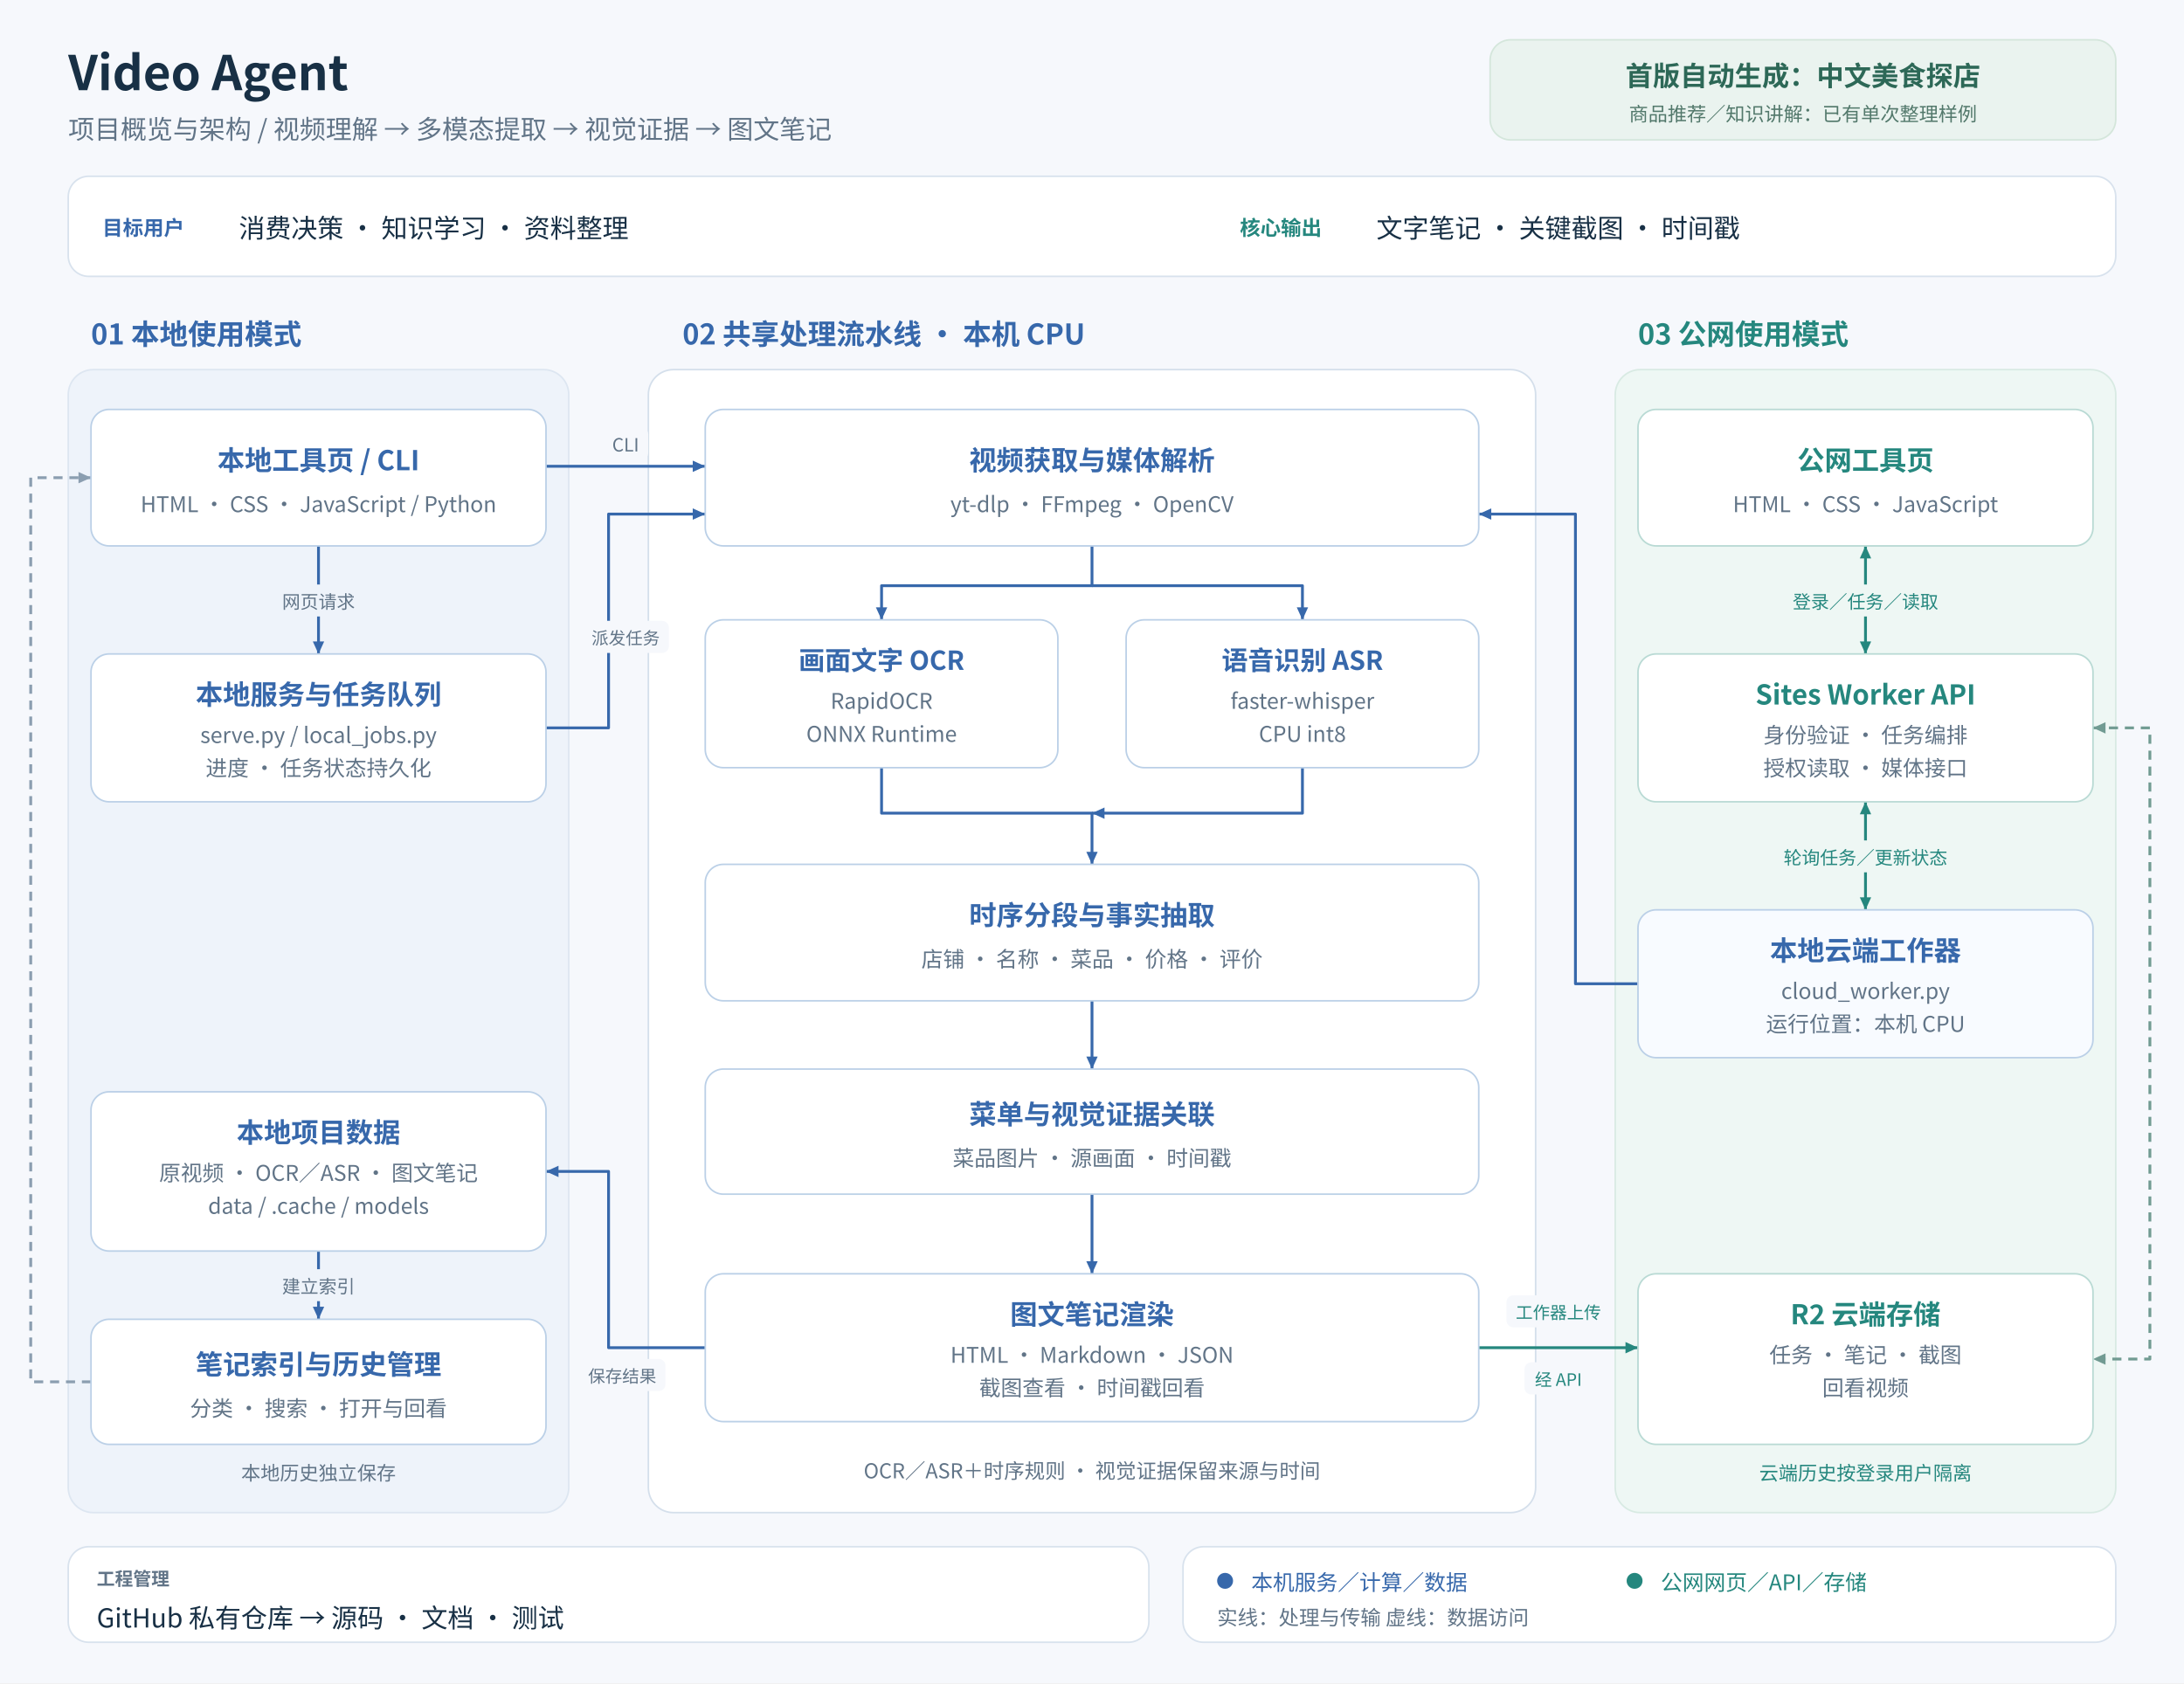
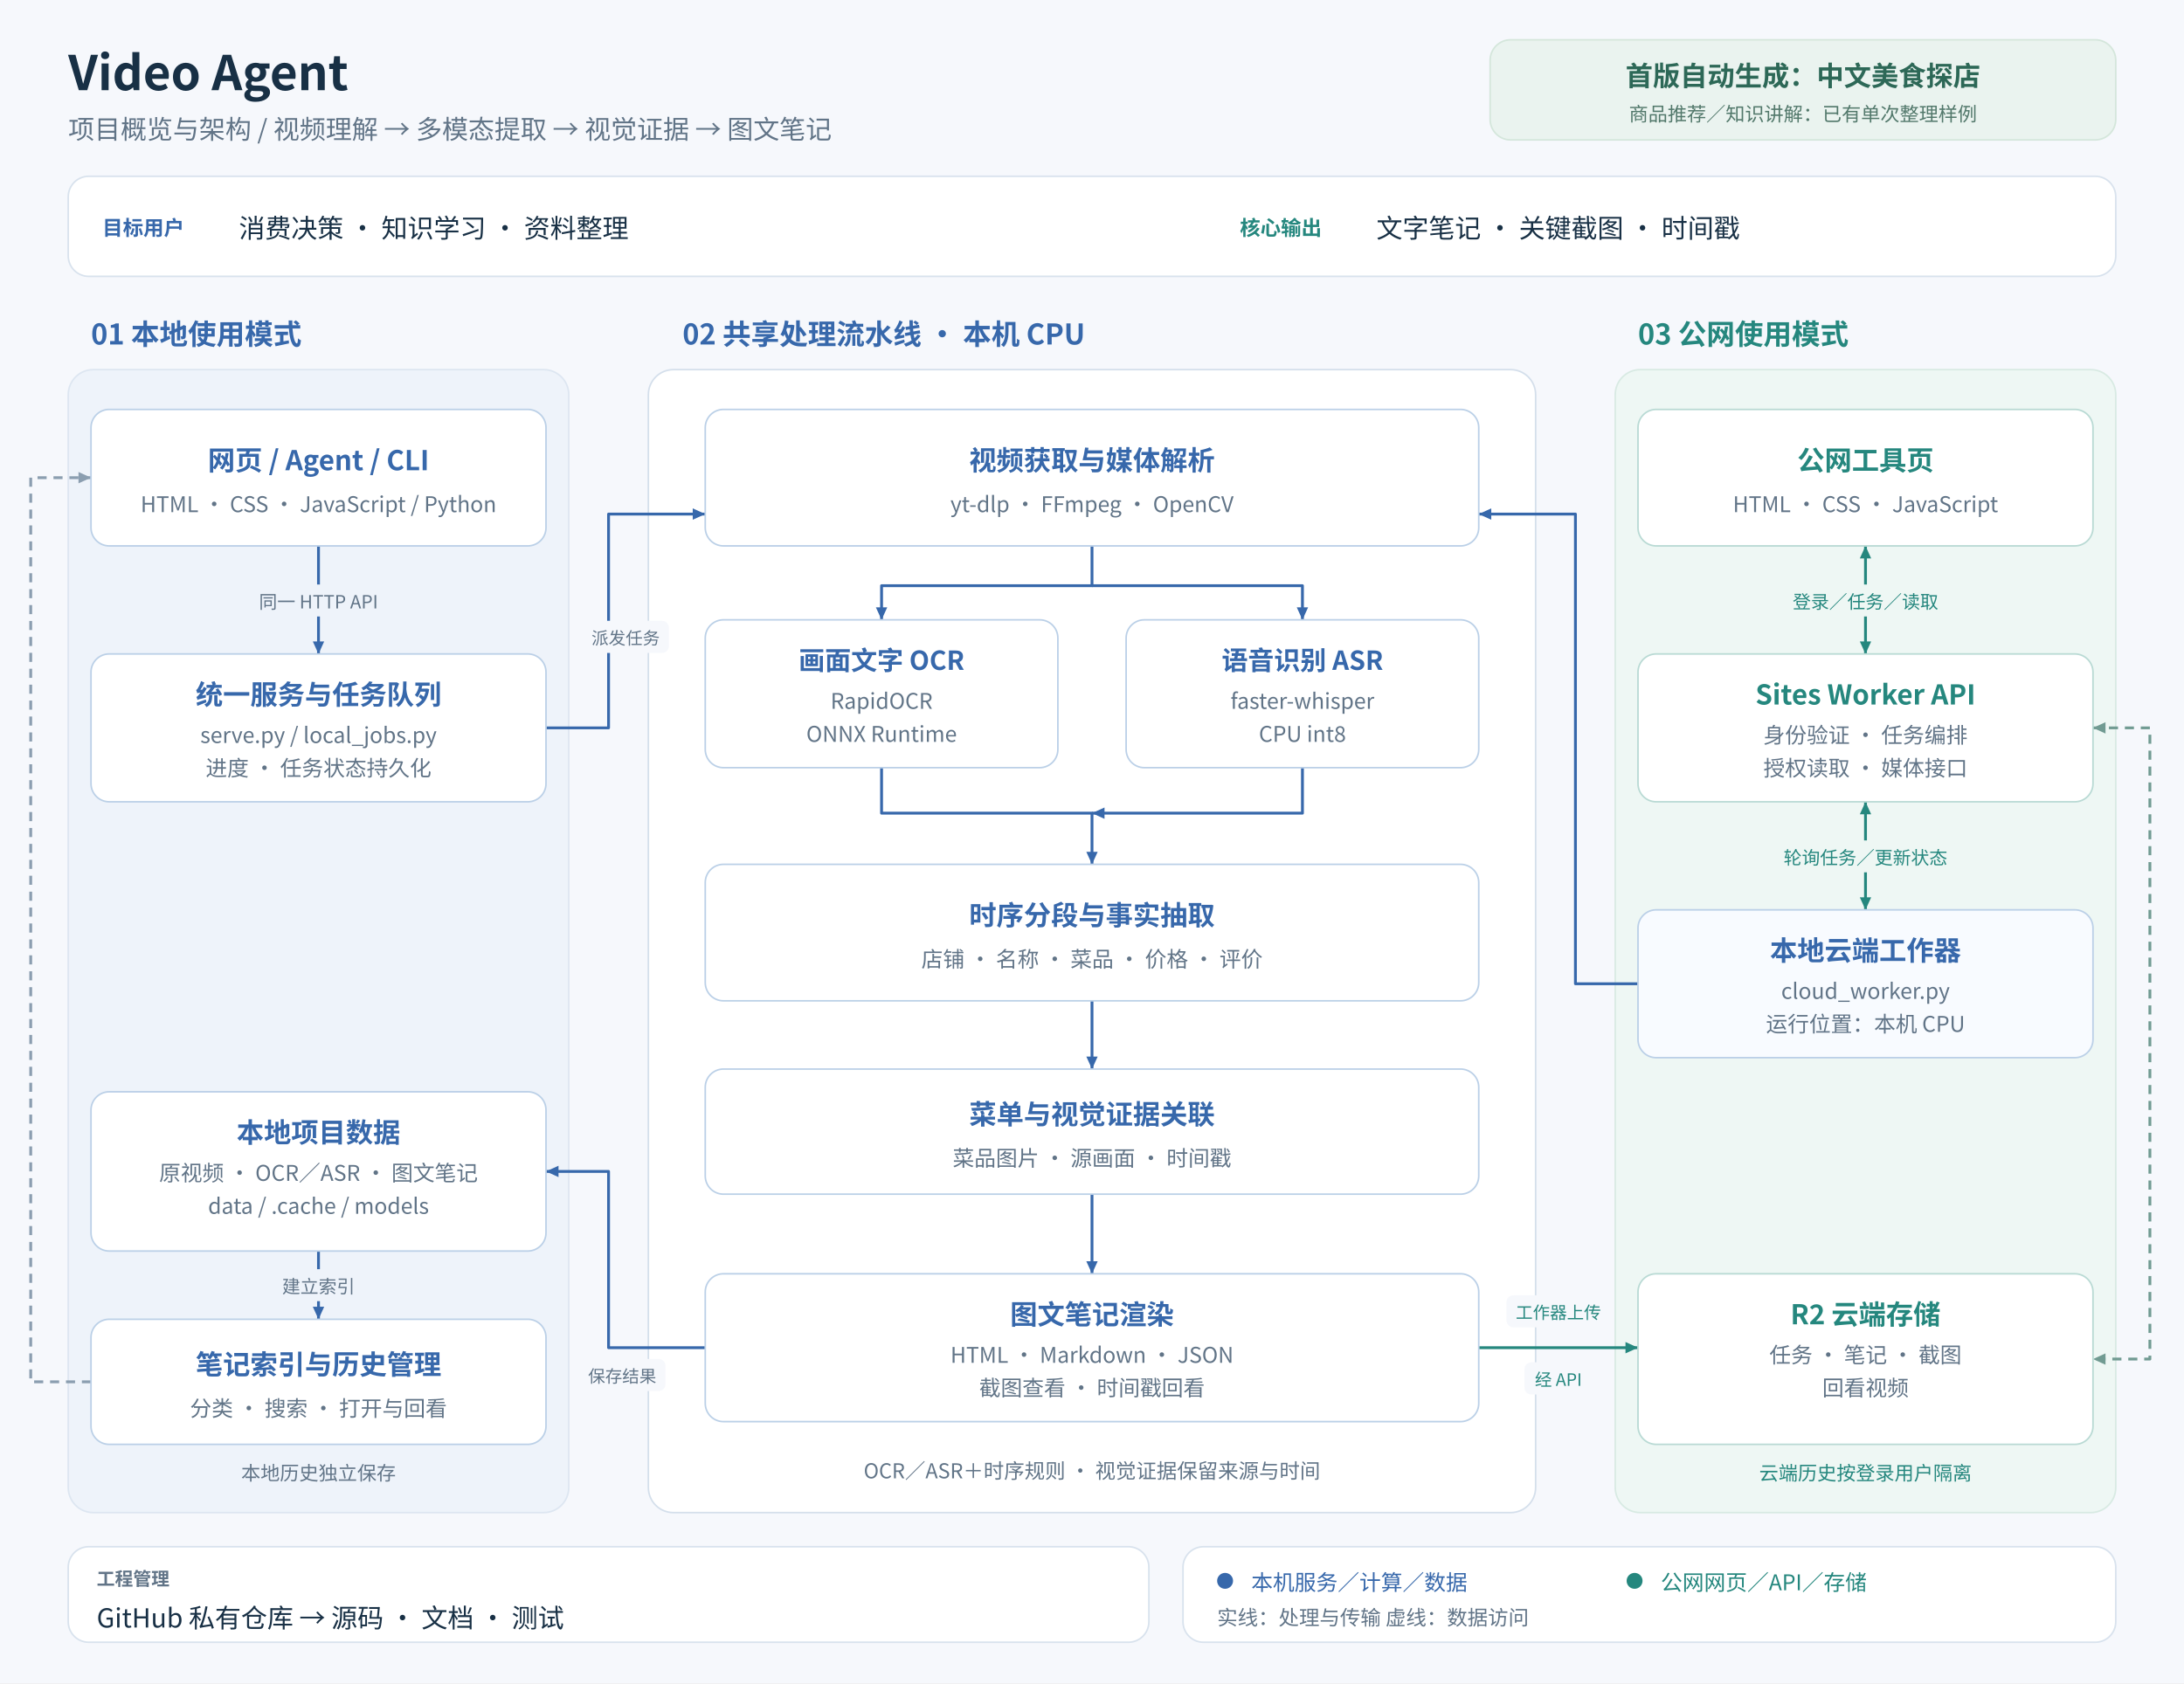
<svg xmlns="http://www.w3.org/2000/svg" width="1920" height="1480" viewBox="0 0 1920 1480" role="img" aria-labelledby="title desc">
  <rect width="1920" height="1480" fill="#f6f8fc" />
  <text x="60" y="61" fill="#183045" font-family="Microsoft YaHei,Noto Sans CJK SC,sans-serif" font-size="42" font-weight="700" text-anchor="start" dominant-baseline="central">Video Agent</text>
  <text x="60" y="112" fill="#617487" font-family="Microsoft YaHei,Noto Sans CJK SC,sans-serif" font-size="23" font-weight="400" text-anchor="start" dominant-baseline="central">项目概览与架构  /  视频理解 → 多模态提取 → 视觉证据 → 图文笔记</text>
  <rect x="1310" y="35" width="550" height="88" rx="18" fill="#eaf3ef" stroke="#d4e6db" stroke-width="1.4" />
  <text x="1585" y="65" fill="#2d6857" font-family="Microsoft YaHei,Noto Sans CJK SC,sans-serif" font-size="24" font-weight="700" text-anchor="middle" dominant-baseline="central">首版自动生成：中文美食探店</text>
  <text x="1585" y="99" fill="#52786b" font-family="Microsoft YaHei,Noto Sans CJK SC,sans-serif" font-size="17" font-weight="400" text-anchor="middle" dominant-baseline="central">商品推荐／知识讲解：已有单次整理样例</text>
  <rect x="60" y="155" width="1800" height="88" rx="18" fill="#ffffff" stroke="#d8e2ed" stroke-width="1.4" />
  <text x="90" y="199" fill="#3768ab" font-family="Microsoft YaHei,Noto Sans CJK SC,sans-serif" font-size="18" font-weight="700" text-anchor="start" dominant-baseline="central">目标用户</text>
  <text x="210" y="199" fill="#183045" font-family="Microsoft YaHei,Noto Sans CJK SC,sans-serif" font-size="23" font-weight="400" text-anchor="start" dominant-baseline="central">消费决策 · 知识学习 · 资料整理</text>
  <text x="1090" y="199" fill="#25877e" font-family="Microsoft YaHei,Noto Sans CJK SC,sans-serif" font-size="18" font-weight="700" text-anchor="start" dominant-baseline="central">核心输出</text>
  <text x="1210" y="199" fill="#183045" font-family="Microsoft YaHei,Noto Sans CJK SC,sans-serif" font-size="23" font-weight="400" text-anchor="start" dominant-baseline="central">文字笔记 · 关键截图 · 时间戳</text>
  <text x="80" y="292" fill="#3768ab" font-family="Microsoft YaHei,Noto Sans CJK SC,sans-serif" font-size="25" font-weight="700" text-anchor="start" dominant-baseline="central">01  本地使用模式</text>
  <text x="600" y="292" fill="#3768ab" font-family="Microsoft YaHei,Noto Sans CJK SC,sans-serif" font-size="25" font-weight="700" text-anchor="start" dominant-baseline="central">02  共享处理流水线 · 本机 CPU</text>
  <text x="1440" y="292" fill="#25877e" font-family="Microsoft YaHei,Noto Sans CJK SC,sans-serif" font-size="25" font-weight="700" text-anchor="start" dominant-baseline="central">03  公网使用模式</text>
  <rect x="60" y="325" width="440" height="1005" rx="22" fill="#eef3fa" stroke="#dde6f1" stroke-width="1.4" />
  <rect x="570" y="325" width="780" height="1005" rx="22" fill="#ffffff" stroke="#d4dfeb" stroke-width="1.4" />
  <rect x="1420" y="325" width="440" height="1005" rx="22" fill="#eef7f4" stroke="#d8eae3" stroke-width="1.4" />
  <polyline points="280,480 280,575" fill="none" stroke="#3768ab" stroke-width="2.5" stroke-linejoin="round" />
  <polygon points="280.00,575.00 285.00,564.00 275.00,564.00" fill="#3768ab" />
-   <rect x="240.0" y="514" width="80.0" height="28" rx="6" fill="#eef3fa" stroke="#eef3fa" stroke-width="0.2" />
-   <text x="280" y="528" fill="#617487" font-family="Microsoft YaHei,Noto Sans CJK SC,sans-serif" font-size="16" font-weight="400" text-anchor="middle" dominant-baseline="central">网页请求</text>
-   <polyline points="480,410 620,410" fill="none" stroke="#3768ab" stroke-width="2.5" stroke-linejoin="round" />
-   <polygon points="620.00,410.00 609.00,405.00 609.00,415.00" fill="#3768ab" />
-   <rect x="530.191" y="376" width="39.617" height="28" rx="6" fill="#f6f8fc" stroke="#f6f8fc" stroke-width="0.2" />
-   <text x="550" y="390" fill="#617487" font-family="Microsoft YaHei,Noto Sans CJK SC,sans-serif" font-size="16" font-weight="400" text-anchor="middle" dominant-baseline="central">CLI</text>
+   <rect x="217.973" y="514" width="124.055" height="28" rx="6" fill="#eef3fa" stroke="#eef3fa" stroke-width="0.2" />
+   <text x="280" y="528" fill="#617487" font-family="Microsoft YaHei,Noto Sans CJK SC,sans-serif" font-size="16" font-weight="400" text-anchor="middle" dominant-baseline="central">同一 HTTP API</text>
  <polyline points="480,640 535,640 535,452 620,452" fill="none" stroke="#3768ab" stroke-width="2.5" stroke-linejoin="round" />
  <polygon points="620.00,452.00 609.00,447.00 609.00,457.00" fill="#3768ab" />
  <rect x="512.0" y="546" width="76.0" height="28" rx="6" fill="#f6f8fc" stroke="#f6f8fc" stroke-width="0.2" />
  <text x="550" y="560" fill="#617487" font-family="Microsoft YaHei,Noto Sans CJK SC,sans-serif" font-size="15" font-weight="400" text-anchor="middle" dominant-baseline="central">派发任务</text>
  <polyline points="960,480 960,515 775,515 775,545" fill="none" stroke="#3768ab" stroke-width="2.5" stroke-linejoin="round" />
  <polygon points="775.00,545.00 780.00,534.00 770.00,534.00" fill="#3768ab" />
  <polyline points="960,515 1145,515 1145,545" fill="none" stroke="#3768ab" stroke-width="2.5" stroke-linejoin="round" />
  <polygon points="1145.00,545.00 1150.00,534.00 1140.00,534.00" fill="#3768ab" />
  <polyline points="775,675 775,715 960,715 960,760" fill="none" stroke="#3768ab" stroke-width="2.5" stroke-linejoin="round" />
  <polygon points="960.00,760.00 965.00,749.00 955.00,749.00" fill="#3768ab" />
  <polyline points="1145,675 1145,715 960,715" fill="none" stroke="#3768ab" stroke-width="2.5" stroke-linejoin="round" />
  <polygon points="960.00,715.00 971.00,720.00 971.00,710.00" fill="#3768ab" />
  <polyline points="960,880 960,940" fill="none" stroke="#3768ab" stroke-width="2.5" stroke-linejoin="round" />
  <polygon points="960.00,940.00 965.00,929.00 955.00,929.00" fill="#3768ab" />
  <polyline points="960,1050 960,1120" fill="none" stroke="#3768ab" stroke-width="2.5" stroke-linejoin="round" />
  <polygon points="960.00,1120.00 965.00,1109.00 955.00,1109.00" fill="#3768ab" />
  <polyline points="620,1185 535,1185 535,1030 480,1030" fill="none" stroke="#3768ab" stroke-width="2.5" stroke-linejoin="round" />
  <polygon points="480.00,1030.00 491.00,1035.00 491.00,1025.00" fill="#3768ab" />
  <rect x="509.0" y="1195" width="76.0" height="28" rx="6" fill="#f6f8fc" stroke="#f6f8fc" stroke-width="0.2" />
  <text x="547" y="1209" fill="#617487" font-family="Microsoft YaHei,Noto Sans CJK SC,sans-serif" font-size="15" font-weight="400" text-anchor="middle" dominant-baseline="central">保存结果</text>
  <polyline points="280,1100 280,1160" fill="none" stroke="#3768ab" stroke-width="2.5" stroke-linejoin="round" />
  <polygon points="280.00,1160.00 285.00,1149.00 275.00,1149.00" fill="#3768ab" />
  <rect x="240.0" y="1116" width="80.0" height="28" rx="6" fill="#eef3fa" stroke="#eef3fa" stroke-width="0.2" />
  <text x="280" y="1130" fill="#617487" font-family="Microsoft YaHei,Noto Sans CJK SC,sans-serif" font-size="16" font-weight="400" text-anchor="middle" dominant-baseline="central">建立索引</text>
  <polyline points="80,1215 27,1215 27,420 80,420" fill="none" stroke="#8b9eb0" stroke-width="2.5" stroke-linejoin="round" stroke-dasharray="8 6" />
  <polygon points="80.00,420.00 69.00,415.00 69.00,425.00" fill="#8b9eb0" />
  <rect x="204.0" y="1280" width="152.0" height="28" rx="6" fill="#eef3fa" stroke="#eef3fa" stroke-width="0.2" />
  <text x="280" y="1294" fill="#617487" font-family="Microsoft YaHei,Noto Sans CJK SC,sans-serif" font-size="17" font-weight="400" text-anchor="middle" dominant-baseline="central">本地历史独立保存</text>
  <polyline points="1640,480 1640,575" fill="none" stroke="#25877e" stroke-width="2.5" stroke-linejoin="round" />
  <polygon points="1640.00,575.00 1645.00,564.00 1635.00,564.00" fill="#25877e" />
  <polygon points="1640.00,480.00 1635.00,491.00 1645.00,491.00" fill="#25877e" />
  <rect x="1568.0" y="514" width="144.0" height="28" rx="6" fill="#eef7f4" stroke="#eef7f4" stroke-width="0.2" />
  <text x="1640" y="528" fill="#25877e" font-family="Microsoft YaHei,Noto Sans CJK SC,sans-serif" font-size="16" font-weight="400" text-anchor="middle" dominant-baseline="central">登录／任务／读取</text>
  <polyline points="1640,705 1640,800" fill="none" stroke="#25877e" stroke-width="2.5" stroke-linejoin="round" />
  <polygon points="1640.00,800.00 1645.00,789.00 1635.00,789.00" fill="#25877e" />
  <polygon points="1640.00,705.00 1635.00,716.00 1645.00,716.00" fill="#25877e" />
  <rect x="1560.0" y="739" width="160.0" height="28" rx="6" fill="#eef7f4" stroke="#eef7f4" stroke-width="0.2" />
  <text x="1640" y="753" fill="#25877e" font-family="Microsoft YaHei,Noto Sans CJK SC,sans-serif" font-size="16" font-weight="400" text-anchor="middle" dominant-baseline="central">轮询任务／更新状态</text>
  <polyline points="1440,865 1385,865 1385,452 1300,452" fill="none" stroke="#3768ab" stroke-width="2.5" stroke-linejoin="round" />
  <polygon points="1300.00,452.00 1311.00,457.00 1311.00,447.00" fill="#3768ab" />
  <polyline points="1300,1185 1440,1185" fill="none" stroke="#25877e" stroke-width="2.5" stroke-linejoin="round" />
  <polygon points="1440.00,1185.00 1429.00,1180.00 1429.00,1190.00" fill="#25877e" />
  <rect x="1324.5" y="1139" width="91.0" height="28" rx="6" fill="#f6f8fc" stroke="#f6f8fc" stroke-width="0.2" />
  <text x="1370" y="1153" fill="#25877e" font-family="Microsoft YaHei,Noto Sans CJK SC,sans-serif" font-size="15" font-weight="400" text-anchor="middle" dominant-baseline="central">工作器上传</text>
  <rect x="1340.211" y="1198" width="59.578" height="28" rx="6" fill="#f6f8fc" stroke="#f6f8fc" stroke-width="0.2" />
  <text x="1370" y="1212" fill="#25877e" font-family="Microsoft YaHei,Noto Sans CJK SC,sans-serif" font-size="15" font-weight="400" text-anchor="middle" dominant-baseline="central">经 API</text>
  <polyline points="1840,640 1890,640 1890,1195 1840,1195" fill="none" stroke="#719b92" stroke-width="2.5" stroke-linejoin="round" stroke-dasharray="8 6" />
  <polygon points="1840.00,1195.00 1851.00,1200.00 1851.00,1190.00" fill="#719b92" />
  <polygon points="1840.00,640.00 1851.00,645.00 1851.00,635.00" fill="#719b92" />
  <rect x="1538.5" y="1280" width="203.0" height="28" rx="6" fill="#eef7f4" stroke="#eef7f4" stroke-width="0.2" />
  <text x="1640" y="1294" fill="#25877e" font-family="Microsoft YaHei,Noto Sans CJK SC,sans-serif" font-size="17" font-weight="400" text-anchor="middle" dominant-baseline="central">云端历史按登录用户隔离</text>
  <rect x="80" y="360" width="400" height="120" rx="16" fill="#ffffff" stroke="#bbd0e7" stroke-width="1.4" />
-   <text x="280.0" y="403.0" fill="#3768ab" font-family="Microsoft YaHei,Noto Sans CJK SC,sans-serif" font-size="24" font-weight="700" text-anchor="middle" dominant-baseline="central">本地工具页 / CLI</text>
+   <text x="280.0" y="403.0" fill="#3768ab" font-family="Microsoft YaHei,Noto Sans CJK SC,sans-serif" font-size="24" font-weight="700" text-anchor="middle" dominant-baseline="central">网页 / Agent / CLI</text>
  <text x="280.0" y="442.0" fill="#617487" font-family="Microsoft YaHei,Noto Sans CJK SC,sans-serif" font-size="19" font-weight="400" text-anchor="middle" dominant-baseline="central">HTML · CSS · JavaScript / Python</text>
  <rect x="80" y="575" width="400" height="130" rx="16" fill="#ffffff" stroke="#bbd0e7" stroke-width="1.4" />
-   <text x="280.0" y="609" fill="#3768ab" font-family="Microsoft YaHei,Noto Sans CJK SC,sans-serif" font-size="24" font-weight="700" text-anchor="middle" dominant-baseline="central">本地服务与任务队列</text>
+   <text x="280.0" y="609" fill="#3768ab" font-family="Microsoft YaHei,Noto Sans CJK SC,sans-serif" font-size="24" font-weight="700" text-anchor="middle" dominant-baseline="central">统一服务与任务队列</text>
  <text x="280.0" y="645" fill="#617487" font-family="Microsoft YaHei,Noto Sans CJK SC,sans-serif" font-size="19" font-weight="400" text-anchor="middle" dominant-baseline="central">serve.py / local_jobs.py</text>
  <text x="280.0" y="674" fill="#617487" font-family="Microsoft YaHei,Noto Sans CJK SC,sans-serif" font-size="19" font-weight="400" text-anchor="middle" dominant-baseline="central">进度 · 任务状态持久化</text>
  <rect x="80" y="960" width="400" height="140" rx="16" fill="#ffffff" stroke="#bbd0e7" stroke-width="1.4" />
  <text x="280.0" y="994" fill="#3768ab" font-family="Microsoft YaHei,Noto Sans CJK SC,sans-serif" font-size="24" font-weight="700" text-anchor="middle" dominant-baseline="central">本地项目数据</text>
  <text x="280.0" y="1030" fill="#617487" font-family="Microsoft YaHei,Noto Sans CJK SC,sans-serif" font-size="19" font-weight="400" text-anchor="middle" dominant-baseline="central">原视频 · OCR／ASR · 图文笔记</text>
  <text x="280.0" y="1059" fill="#617487" font-family="Microsoft YaHei,Noto Sans CJK SC,sans-serif" font-size="19" font-weight="400" text-anchor="middle" dominant-baseline="central">data / .cache / models</text>
  <rect x="80" y="1160" width="400" height="110" rx="16" fill="#ffffff" stroke="#bbd0e7" stroke-width="1.4" />
  <text x="280.0" y="1198.0" fill="#3768ab" font-family="Microsoft YaHei,Noto Sans CJK SC,sans-serif" font-size="24" font-weight="700" text-anchor="middle" dominant-baseline="central">笔记索引与历史管理</text>
  <text x="280.0" y="1237.0" fill="#617487" font-family="Microsoft YaHei,Noto Sans CJK SC,sans-serif" font-size="19" font-weight="400" text-anchor="middle" dominant-baseline="central">分类 · 搜索 · 打开与回看</text>
  <rect x="620" y="360" width="680" height="120" rx="16" fill="#ffffff" stroke="#bbd0e7" stroke-width="1.4" />
  <text x="960.0" y="403.0" fill="#3768ab" font-family="Microsoft YaHei,Noto Sans CJK SC,sans-serif" font-size="24" font-weight="700" text-anchor="middle" dominant-baseline="central">视频获取与媒体解析</text>
  <text x="960.0" y="442.0" fill="#617487" font-family="Microsoft YaHei,Noto Sans CJK SC,sans-serif" font-size="19" font-weight="400" text-anchor="middle" dominant-baseline="central">yt-dlp · FFmpeg · OpenCV</text>
  <rect x="620" y="545" width="310" height="130" rx="16" fill="#ffffff" stroke="#bbd0e7" stroke-width="1.4" />
  <text x="775.0" y="579" fill="#3768ab" font-family="Microsoft YaHei,Noto Sans CJK SC,sans-serif" font-size="23" font-weight="700" text-anchor="middle" dominant-baseline="central">画面文字 OCR</text>
  <text x="775.0" y="615" fill="#617487" font-family="Microsoft YaHei,Noto Sans CJK SC,sans-serif" font-size="19" font-weight="400" text-anchor="middle" dominant-baseline="central">RapidOCR</text>
  <text x="775.0" y="644" fill="#617487" font-family="Microsoft YaHei,Noto Sans CJK SC,sans-serif" font-size="19" font-weight="400" text-anchor="middle" dominant-baseline="central">ONNX Runtime</text>
  <rect x="990" y="545" width="310" height="130" rx="16" fill="#ffffff" stroke="#bbd0e7" stroke-width="1.4" />
  <text x="1145.0" y="579" fill="#3768ab" font-family="Microsoft YaHei,Noto Sans CJK SC,sans-serif" font-size="23" font-weight="700" text-anchor="middle" dominant-baseline="central">语音识别 ASR</text>
  <text x="1145.0" y="615" fill="#617487" font-family="Microsoft YaHei,Noto Sans CJK SC,sans-serif" font-size="19" font-weight="400" text-anchor="middle" dominant-baseline="central">faster-whisper</text>
  <text x="1145.0" y="644" fill="#617487" font-family="Microsoft YaHei,Noto Sans CJK SC,sans-serif" font-size="19" font-weight="400" text-anchor="middle" dominant-baseline="central">CPU int8</text>
  <rect x="620" y="760" width="680" height="120" rx="16" fill="#ffffff" stroke="#bbd0e7" stroke-width="1.4" />
  <text x="960.0" y="803.0" fill="#3768ab" font-family="Microsoft YaHei,Noto Sans CJK SC,sans-serif" font-size="24" font-weight="700" text-anchor="middle" dominant-baseline="central">时序分段与事实抽取</text>
  <text x="960.0" y="842.0" fill="#617487" font-family="Microsoft YaHei,Noto Sans CJK SC,sans-serif" font-size="19" font-weight="400" text-anchor="middle" dominant-baseline="central">店铺 · 名称 · 菜品 · 价格 · 评价</text>
  <rect x="620" y="940" width="680" height="110" rx="16" fill="#ffffff" stroke="#bbd0e7" stroke-width="1.4" />
  <text x="960.0" y="978.0" fill="#3768ab" font-family="Microsoft YaHei,Noto Sans CJK SC,sans-serif" font-size="24" font-weight="700" text-anchor="middle" dominant-baseline="central">菜单与视觉证据关联</text>
  <text x="960.0" y="1017.0" fill="#617487" font-family="Microsoft YaHei,Noto Sans CJK SC,sans-serif" font-size="19" font-weight="400" text-anchor="middle" dominant-baseline="central">菜品图片 · 源画面 · 时间戳</text>
  <rect x="620" y="1120" width="680" height="130" rx="16" fill="#ffffff" stroke="#bbd0e7" stroke-width="1.4" />
  <text x="960.0" y="1154" fill="#3768ab" font-family="Microsoft YaHei,Noto Sans CJK SC,sans-serif" font-size="24" font-weight="700" text-anchor="middle" dominant-baseline="central">图文笔记渲染</text>
  <text x="960.0" y="1190" fill="#617487" font-family="Microsoft YaHei,Noto Sans CJK SC,sans-serif" font-size="19" font-weight="400" text-anchor="middle" dominant-baseline="central">HTML · Markdown · JSON</text>
  <text x="960.0" y="1219" fill="#617487" font-family="Microsoft YaHei,Noto Sans CJK SC,sans-serif" font-size="19" font-weight="400" text-anchor="middle" dominant-baseline="central">截图查看 · 时间戳回看</text>
  <rect x="1440" y="360" width="400" height="120" rx="16" fill="#ffffff" stroke="#b9dad4" stroke-width="1.4" />
  <text x="1640.0" y="403.0" fill="#25877e" font-family="Microsoft YaHei,Noto Sans CJK SC,sans-serif" font-size="24" font-weight="700" text-anchor="middle" dominant-baseline="central">公网工具页</text>
  <text x="1640.0" y="442.0" fill="#617487" font-family="Microsoft YaHei,Noto Sans CJK SC,sans-serif" font-size="19" font-weight="400" text-anchor="middle" dominant-baseline="central">HTML · CSS · JavaScript</text>
  <rect x="1440" y="575" width="400" height="130" rx="16" fill="#ffffff" stroke="#b9dad4" stroke-width="1.4" />
  <text x="1640.0" y="609" fill="#25877e" font-family="Microsoft YaHei,Noto Sans CJK SC,sans-serif" font-size="24" font-weight="700" text-anchor="middle" dominant-baseline="central">Sites Worker API</text>
  <text x="1640.0" y="645" fill="#617487" font-family="Microsoft YaHei,Noto Sans CJK SC,sans-serif" font-size="19" font-weight="400" text-anchor="middle" dominant-baseline="central">身份验证 · 任务编排</text>
  <text x="1640.0" y="674" fill="#617487" font-family="Microsoft YaHei,Noto Sans CJK SC,sans-serif" font-size="19" font-weight="400" text-anchor="middle" dominant-baseline="central">授权读取 · 媒体接口</text>
  <rect x="1440" y="800" width="400" height="130" rx="16" fill="#f8fbff" stroke="#bbd0e7" stroke-width="1.4" />
  <text x="1640.0" y="834" fill="#3768ab" font-family="Microsoft YaHei,Noto Sans CJK SC,sans-serif" font-size="24" font-weight="700" text-anchor="middle" dominant-baseline="central">本地云端工作器</text>
  <text x="1640.0" y="870" fill="#617487" font-family="Microsoft YaHei,Noto Sans CJK SC,sans-serif" font-size="19" font-weight="400" text-anchor="middle" dominant-baseline="central">cloud_worker.py</text>
  <text x="1640.0" y="899" fill="#617487" font-family="Microsoft YaHei,Noto Sans CJK SC,sans-serif" font-size="19" font-weight="400" text-anchor="middle" dominant-baseline="central">运行位置：本机 CPU</text>
  <rect x="1440" y="1120" width="400" height="150" rx="16" fill="#ffffff" stroke="#b9dad4" stroke-width="1.4" />
  <text x="1640.0" y="1154" fill="#25877e" font-family="Microsoft YaHei,Noto Sans CJK SC,sans-serif" font-size="24" font-weight="700" text-anchor="middle" dominant-baseline="central">R2 云端存储</text>
  <text x="1640.0" y="1190" fill="#617487" font-family="Microsoft YaHei,Noto Sans CJK SC,sans-serif" font-size="19" font-weight="400" text-anchor="middle" dominant-baseline="central">任务 · 笔记 · 截图</text>
  <text x="1640.0" y="1219" fill="#617487" font-family="Microsoft YaHei,Noto Sans CJK SC,sans-serif" font-size="19" font-weight="400" text-anchor="middle" dominant-baseline="central">回看视频</text>
  <text x="960" y="1292" fill="#617487" font-family="Microsoft YaHei,Noto Sans CJK SC,sans-serif" font-size="18" font-weight="400" text-anchor="middle" dominant-baseline="central">OCR／ASR＋时序规则  ·  视觉证据保留来源与时间</text>
  <rect x="60" y="1360" width="950" height="84" rx="18" fill="#ffffff" stroke="#d8e2ed" stroke-width="1.4" />
  <text x="85" y="1387" fill="#617487" font-family="Microsoft YaHei,Noto Sans CJK SC,sans-serif" font-size="16" font-weight="700" text-anchor="start" dominant-baseline="central">工程管理</text>
  <text x="85" y="1421" fill="#183045" font-family="Microsoft YaHei,Noto Sans CJK SC,sans-serif" font-size="23" font-weight="400" text-anchor="start" dominant-baseline="central">GitHub 私有仓库 → 源码 · 文档 · 测试</text>
  <rect x="1040" y="1360" width="820" height="84" rx="18" fill="#ffffff" stroke="#d8e2ed" stroke-width="1.4" />
  <circle cx="1077" cy="1390" r="7" fill="#3768ab" />
  <text x="1100" y="1390" fill="#3768ab" font-family="Microsoft YaHei,Noto Sans CJK SC,sans-serif" font-size="19" font-weight="400" text-anchor="start" dominant-baseline="central">本机服务／计算／数据</text>
  <circle cx="1437" cy="1390" r="7" fill="#25877e" />
  <text x="1460" y="1390" fill="#25877e" font-family="Microsoft YaHei,Noto Sans CJK SC,sans-serif" font-size="19" font-weight="400" text-anchor="start" dominant-baseline="central">公网网页／API／存储</text>
  <text x="1070" y="1421" fill="#617487" font-family="Microsoft YaHei,Noto Sans CJK SC,sans-serif" font-size="18" font-weight="400" text-anchor="start" dominant-baseline="central">实线：处理与传输    虚线：数据访问</text>
</svg>
